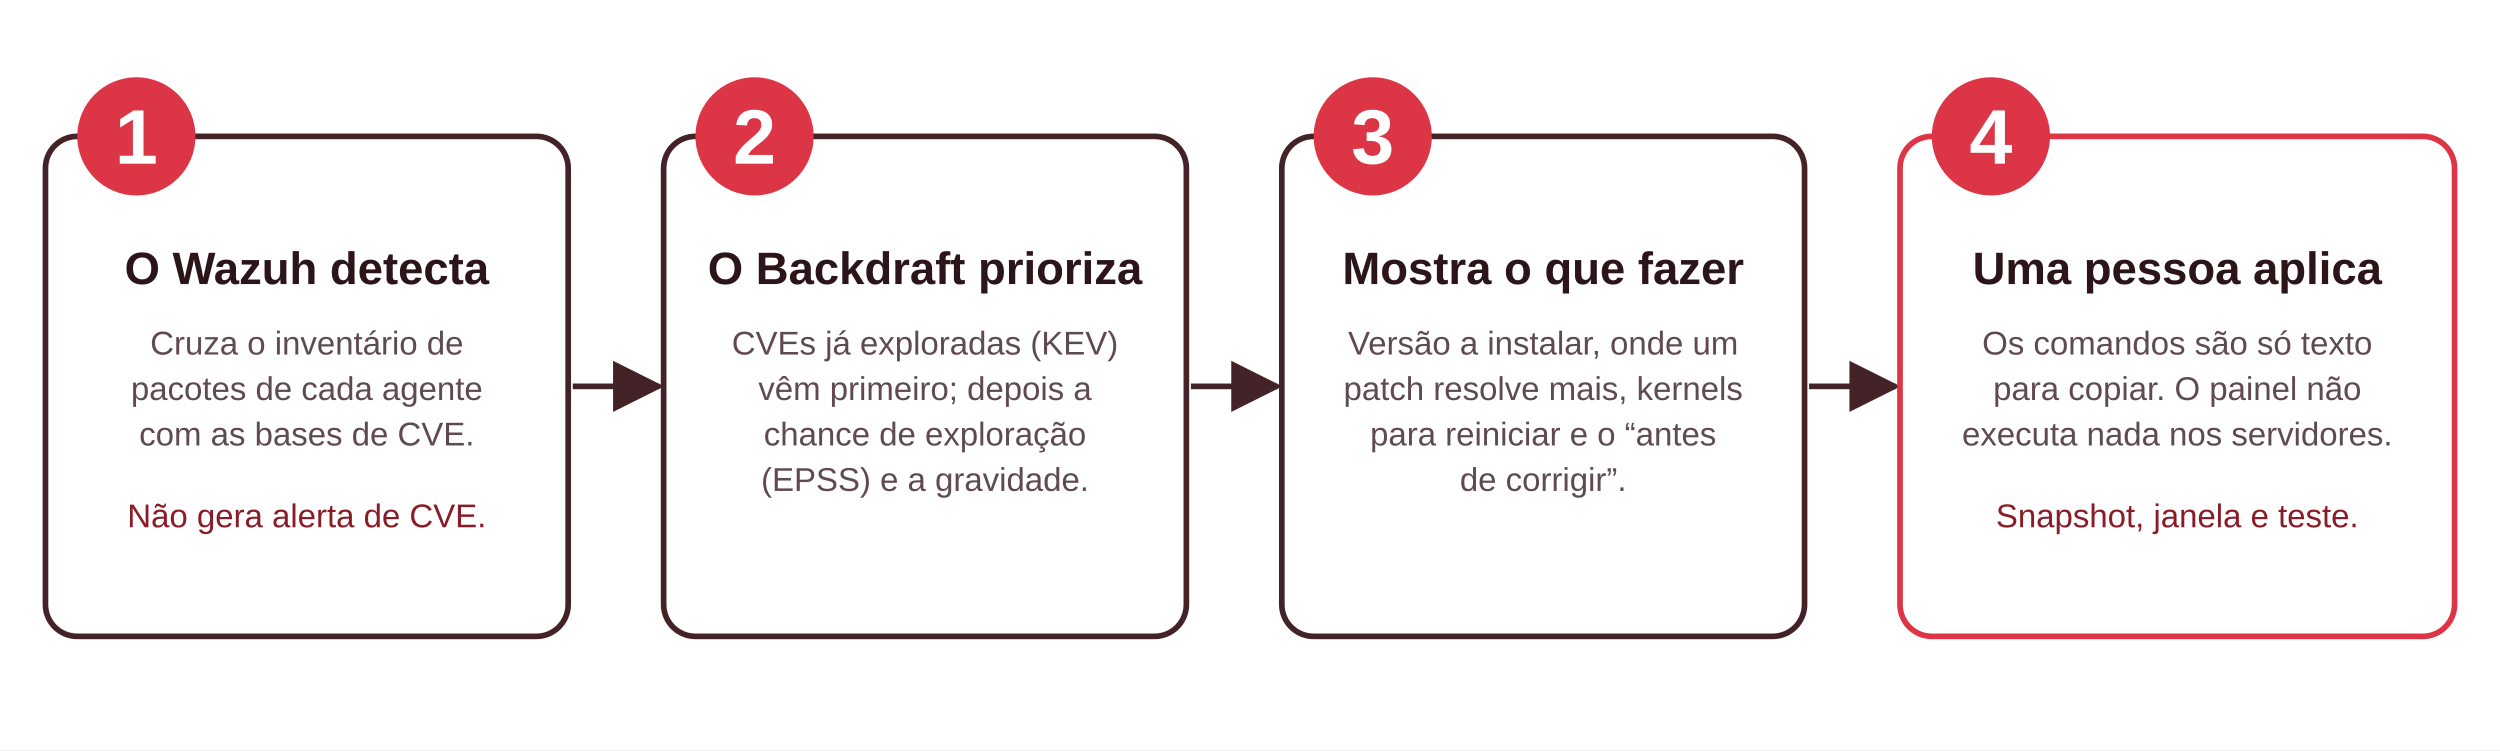
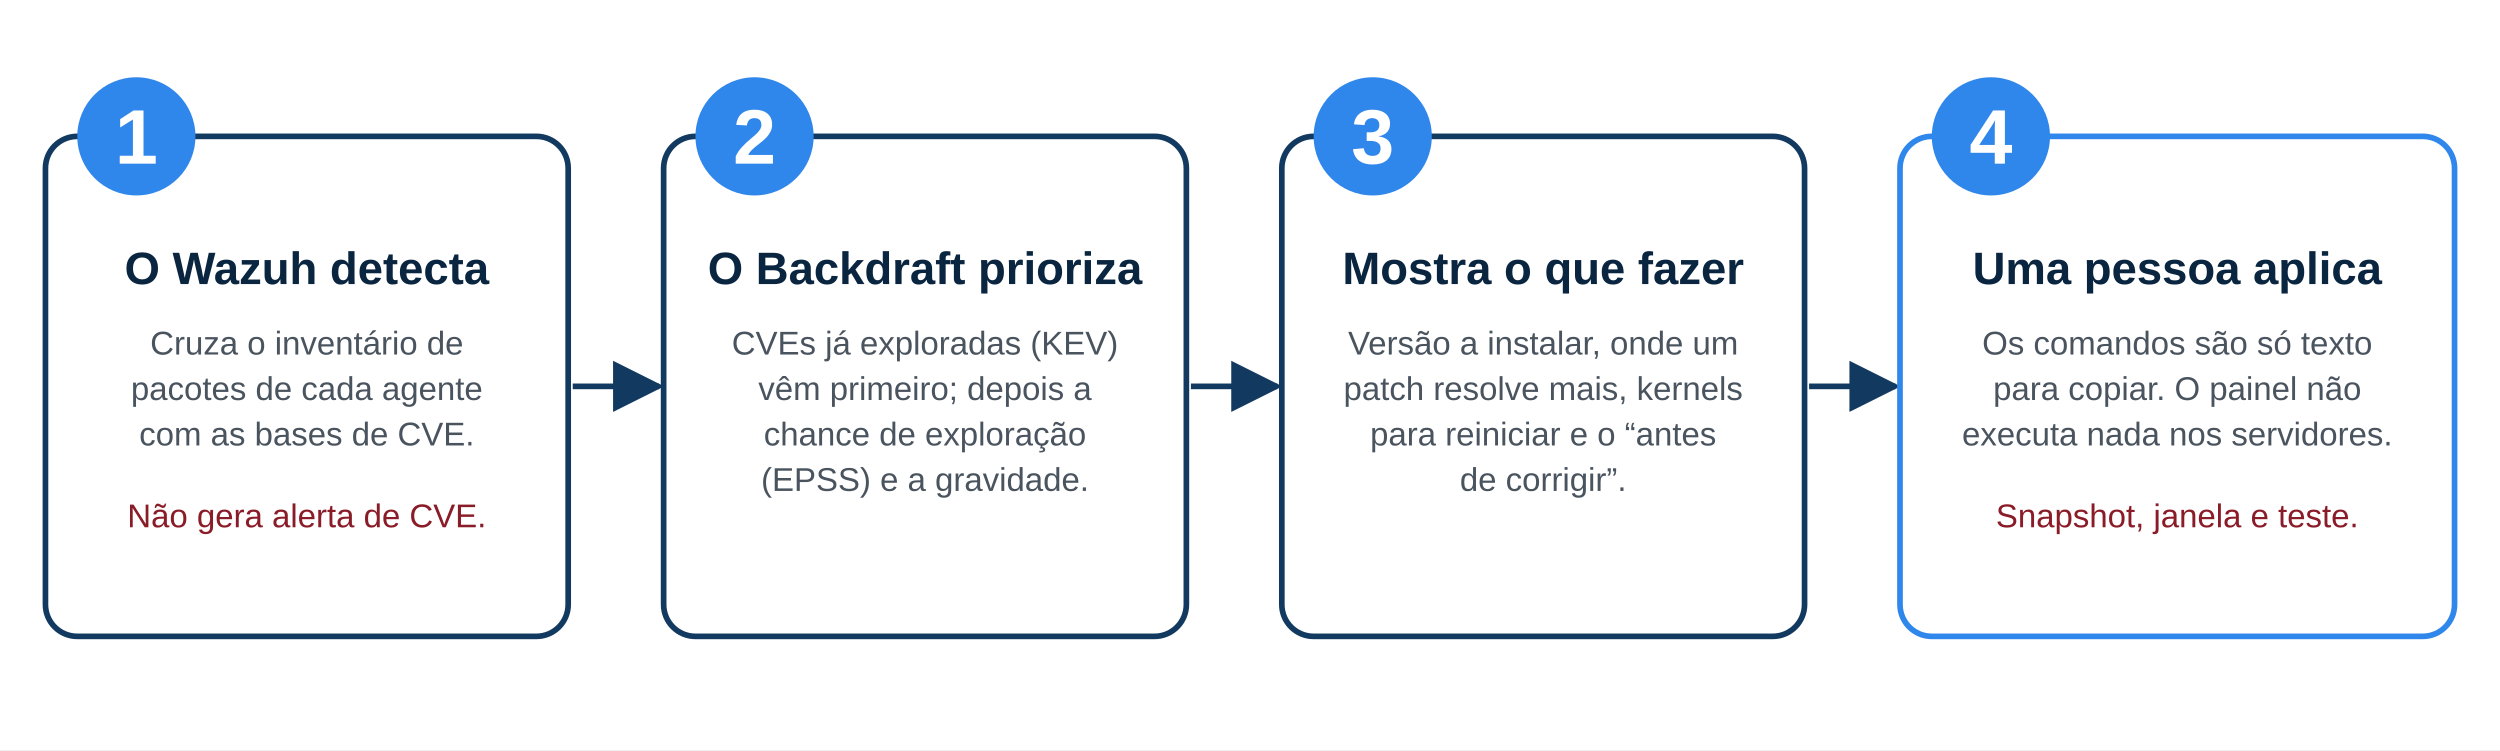
<svg xmlns="http://www.w3.org/2000/svg" viewBox="0 0 1100 330" width="1100" height="330" role="img" aria-label="Do dado do Wazuh à correção aplicada">
  <defs>
    <marker id="seta" viewBox="0 0 10 10" refX="9" refY="5" markerWidth="9" markerHeight="9" orient="auto-start-reverse">
-       <path d="M0 0 L10 5 L0 10 z" fill="#432328" />
+       <path d="M0 0 L10 5 L0 10 z" fill="#12395f" />
    </marker>
  </defs>
  <style>
-     text { font-family: "Segoe UI", system-ui, Arial, sans-serif; fill: #2b1518; }
-     .n { font-size: 34px; font-weight: 700; fill: #fff; } .t { font-size: 20px; font-weight: 700; } .s { font-size: 14.5px; fill: #5f4a4f; }
-     .c { fill: #fff; stroke: #432328; stroke-width: 2.5; }
+     text { font-family: "Segoe UI", system-ui, Arial, sans-serif; fill: #0a2540; }
+     .n { font-size: 34px; font-weight: 700; fill: #fff; } .t { font-size: 20px; font-weight: 700; } .s { font-size: 14.5px; fill: #4a545f; }
+     .c { fill: #fff; stroke: #12395f; stroke-width: 2.5; }
  </style>
  <rect width="1100" height="330" fill="#fff" />
  <g>
    <rect class="c" x="20" y="60" width="230" height="220" rx="14" />
-     <circle cx="60" cy="60" r="26" fill="#DC3545" />
+     <circle cx="60" cy="60" r="26" fill="#2f86eb" />
    <text class="n" x="60" y="72" text-anchor="middle">1</text>
    <text class="t" x="135" y="125" text-anchor="middle">O Wazuh detecta</text>
    <text class="s" x="135" y="156" text-anchor="middle">Cruza o inventário de</text>
    <text class="s" x="135" y="176" text-anchor="middle">pacotes de cada agente</text>
    <text class="s" x="135" y="196" text-anchor="middle">com as bases de CVE.</text>
    <text class="s" x="135" y="232" text-anchor="middle" style="fill:#8a1c28">Não gera alerta de CVE.</text>
  </g>
-   <path d="M252 170 H290" stroke="#432328" stroke-width="2.5" marker-end="url(#seta)" />
+   <path d="M252 170 H290" stroke="#12395f" stroke-width="2.5" marker-end="url(#seta)" />
  <g>
    <rect class="c" x="292" y="60" width="230" height="220" rx="14" />
-     <circle cx="332" cy="60" r="26" fill="#DC3545" />
+     <circle cx="332" cy="60" r="26" fill="#2f86eb" />
    <text class="n" x="332" y="72" text-anchor="middle">2</text>
    <text class="t" x="407" y="125" text-anchor="middle">O Backdraft prioriza</text>
    <text class="s" x="407" y="156" text-anchor="middle">CVEs já exploradas (KEV)</text>
    <text class="s" x="407" y="176" text-anchor="middle">vêm primeiro; depois a</text>
    <text class="s" x="407" y="196" text-anchor="middle">chance de exploração</text>
    <text class="s" x="407" y="216" text-anchor="middle">(EPSS) e a gravidade.</text>
  </g>
-   <path d="M524 170 H562" stroke="#432328" stroke-width="2.5" marker-end="url(#seta)" />
+   <path d="M524 170 H562" stroke="#12395f" stroke-width="2.5" marker-end="url(#seta)" />
  <g>
    <rect class="c" x="564" y="60" width="230" height="220" rx="14" />
-     <circle cx="604" cy="60" r="26" fill="#DC3545" />
+     <circle cx="604" cy="60" r="26" fill="#2f86eb" />
    <text class="n" x="604" y="72" text-anchor="middle">3</text>
    <text class="t" x="679" y="125" text-anchor="middle">Mostra o que fazer</text>
    <text class="s" x="679" y="156" text-anchor="middle">Versão a instalar, onde um</text>
    <text class="s" x="679" y="176" text-anchor="middle">patch resolve mais, kernels</text>
    <text class="s" x="679" y="196" text-anchor="middle">para reiniciar e o “antes</text>
    <text class="s" x="679" y="216" text-anchor="middle">de corrigir”.</text>
  </g>
-   <path d="M796 170 H834" stroke="#432328" stroke-width="2.5" marker-end="url(#seta)" />
+   <path d="M796 170 H834" stroke="#12395f" stroke-width="2.5" marker-end="url(#seta)" />
  <g>
-     <rect class="c" x="836" y="60" width="244" height="220" rx="14" style="stroke:#DC3545" />
-     <circle cx="876" cy="60" r="26" fill="#DC3545" />
+     <rect class="c" x="836" y="60" width="244" height="220" rx="14" style="stroke:#2f86eb" />
+     <circle cx="876" cy="60" r="26" fill="#2f86eb" />
    <text class="n" x="876" y="72" text-anchor="middle">4</text>
    <text class="t" x="958" y="125" text-anchor="middle">Uma pessoa aplica</text>
    <text class="s" x="958" y="156" text-anchor="middle">Os comandos são só texto</text>
    <text class="s" x="958" y="176" text-anchor="middle">para copiar. O painel não</text>
    <text class="s" x="958" y="196" text-anchor="middle">executa nada nos servidores.</text>
    <text class="s" x="958" y="232" text-anchor="middle" style="fill:#8a1c28">Snapshot, janela e teste.</text>
  </g>
</svg>
